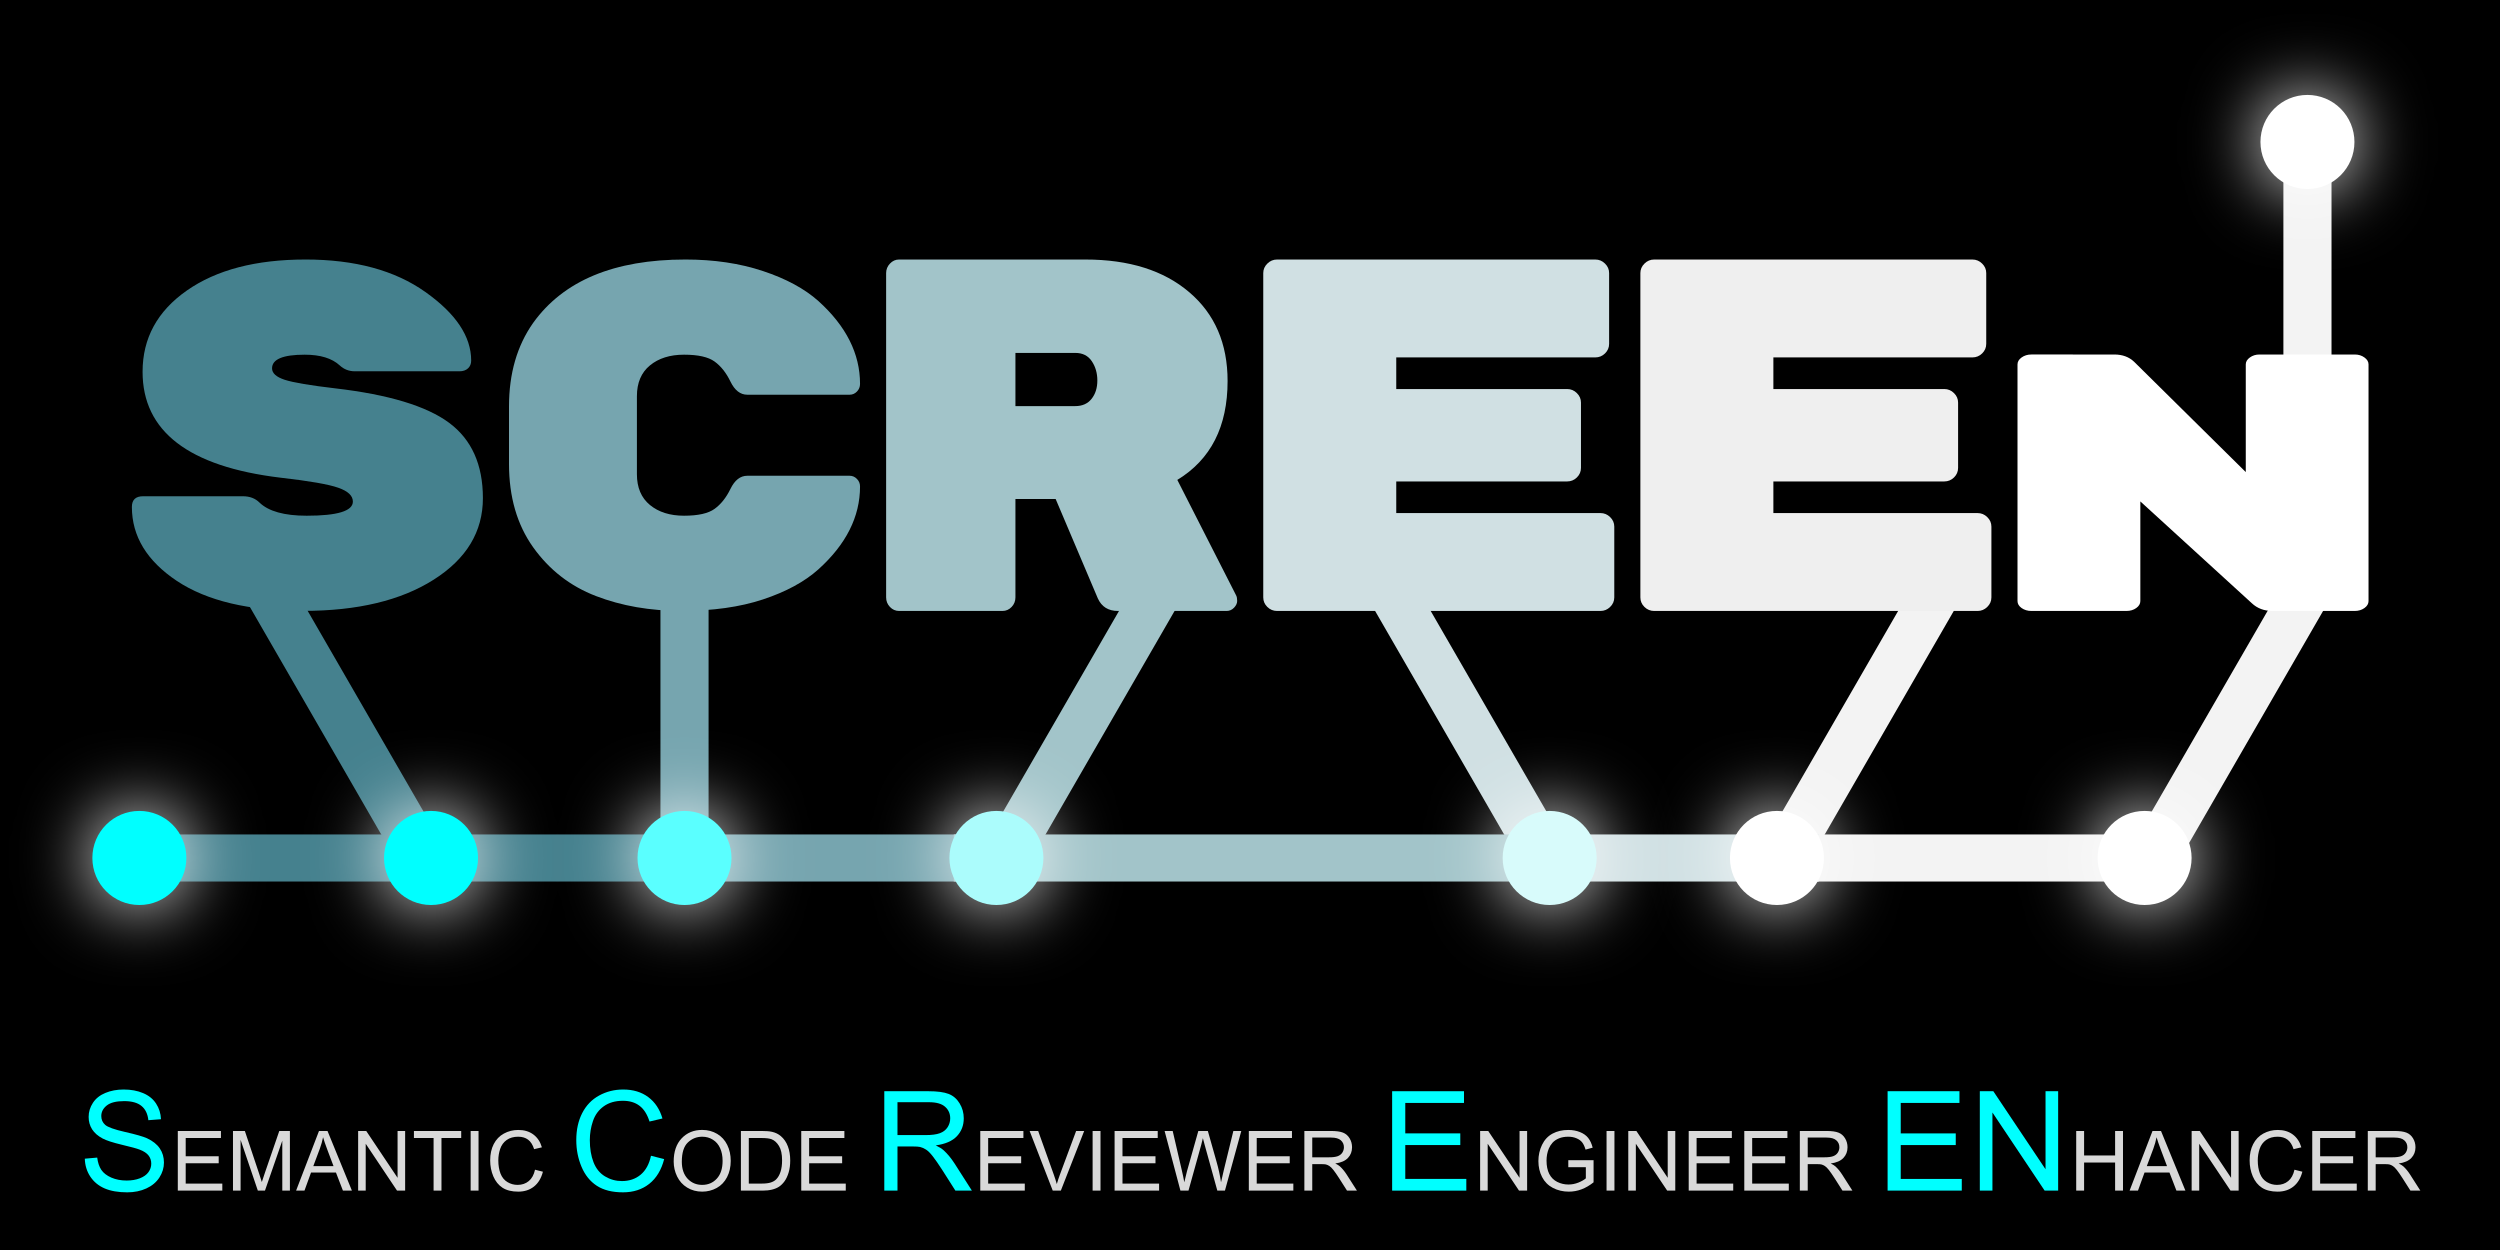
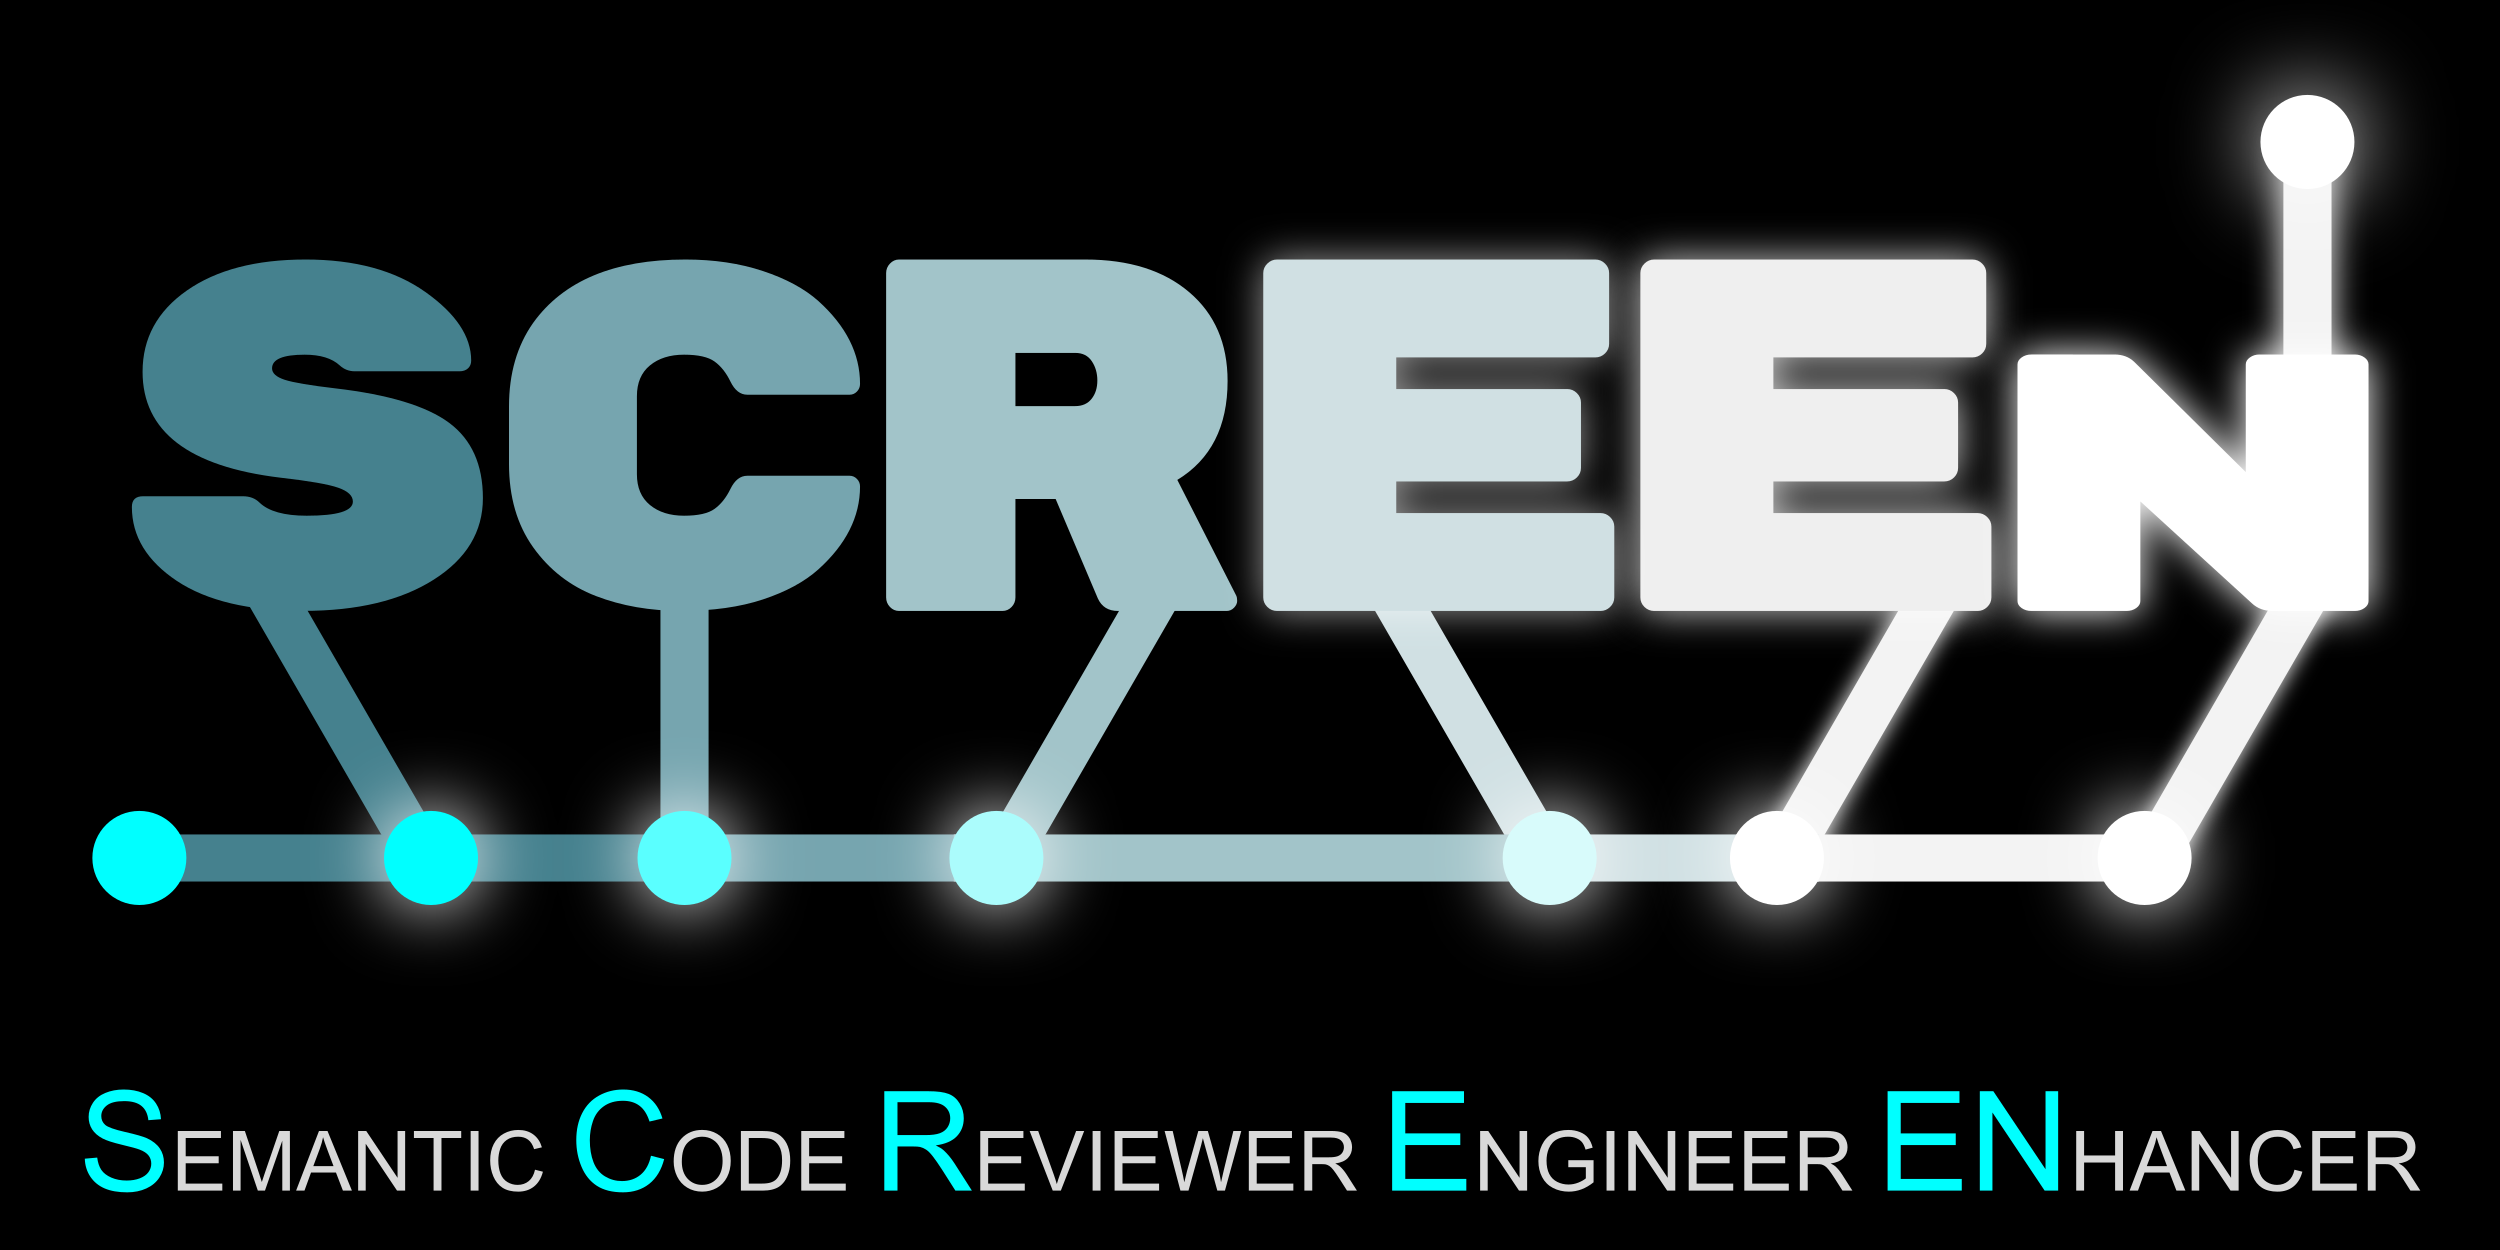
<svg xmlns="http://www.w3.org/2000/svg" xmlns:xlink="http://www.w3.org/1999/xlink" version="1.1" viewBox="0.0 0.0 960.0 480.0" fill="none" stroke="none" stroke-linecap="square" stroke-miterlimit="10">
  <clipPath id="p.0">
    <path d="m0 0l960.0 0l0 480.0l-960.0 0l0 -480.0z" clip-rule="nonzero" />
  </clipPath>
  <g clip-path="url(#p.0)">
    <path fill="#000000" fill-opacity="0.0" d="m0 0l960.0 0l0 480.0l-960.0 0z" fill-rule="evenodd" />
    <path fill="#000000" d="m0 0l960.0 0l0 480.0l-960.0 0z" fill-rule="evenodd" />
    <path fill="#00ffff" d="m32.566 444.934l4.766 -0.422q0.344 2.875 1.578 4.719q1.234 1.828 3.844 2.969q2.609 1.125 5.859 1.125q2.891 0 5.094 -0.859q2.219 -0.859 3.297 -2.359q1.078 -1.5 1.078 -3.266q0 -1.797 -1.047 -3.141q-1.031 -1.344 -3.422 -2.25q-1.531 -0.609 -6.797 -1.859q-5.266 -1.266 -7.375 -2.391q-2.734 -1.438 -4.078 -3.547q-1.328 -2.125 -1.328 -4.75q0 -2.891 1.641 -5.406q1.641 -2.516 4.781 -3.812q3.156 -1.312 7.016 -1.312q4.234 0 7.469 1.375q3.25 1.359 4.984 4.016q1.75 2.656 1.891 6.016l-4.844 0.375q-0.391 -3.625 -2.641 -5.469q-2.25 -1.859 -6.656 -1.859q-4.578 0 -6.688 1.688q-2.094 1.672 -2.094 4.047q0 2.047 1.484 3.375q1.469 1.328 7.625 2.734q6.156 1.391 8.453 2.422q3.328 1.547 4.906 3.906q1.594 2.344 1.594 5.422q0 3.047 -1.75 5.75q-1.734 2.688 -5.0 4.188q-3.266 1.5 -7.359 1.5q-5.188 0 -8.688 -1.516q-3.5 -1.516 -5.5 -4.547q-1.984 -3.031 -2.094 -6.859z" fill-rule="nonzero" />
    <path fill="#d9d9d9" d="m68.276 457.2l0 -22.906l16.562 0l0 2.703l-13.531 0l0 7.016l12.672 0l0 2.688l-12.672 0l0 7.797l14.062 0l0 2.703l-17.094 0zm21.188 0l0 -22.906l4.562 0l5.422 16.219q0.75 2.266 1.094 3.391q0.391 -1.25 1.219 -3.672l5.484 -15.938l4.078 0l0 22.906l-2.922 0l0 -19.172l-6.656 19.172l-2.734 0l-6.625 -19.5l0 19.5l-2.922 0zm24.234 0l8.797 -22.906l3.266 0l9.375 22.906l-3.453 0l-2.672 -6.938l-9.578 0l-2.516 6.938l-3.219 0zm6.609 -9.406l7.766 0l-2.391 -6.344q-1.094 -2.891 -1.625 -4.75q-0.438 2.203 -1.234 4.375l-2.516 6.719zm17.219 9.406l0 -22.906l3.109 0l12.031 17.984l0 -17.984l2.906 0l0 22.906l-3.109 0l-12.031 -18.0l0 18.0l-2.906 0zm28.969 0l0 -20.203l-7.547 0l0 -2.703l18.156 0l0 2.703l-7.578 0l0 20.203l-3.031 0zm14.234 0l0 -22.906l3.031 0l0 22.906l-3.031 0zm24.719 -8.031l3.031 0.766q-0.953 3.734 -3.438 5.703q-2.469 1.953 -6.047 1.953q-3.703 0 -6.031 -1.5q-2.312 -1.516 -3.531 -4.375q-1.203 -2.859 -1.203 -6.141q0 -3.578 1.359 -6.234q1.375 -2.672 3.891 -4.047q2.531 -1.391 5.562 -1.391q3.438 0 5.781 1.75q2.344 1.75 3.266 4.922l-2.984 0.703q-0.797 -2.5 -2.312 -3.641q-1.516 -1.141 -3.812 -1.141q-2.641 0 -4.422 1.266q-1.766 1.266 -2.484 3.406q-0.719 2.125 -0.719 4.391q0 2.922 0.844 5.109q0.859 2.172 2.656 3.25q1.797 1.078 3.891 1.078q2.547 0 4.312 -1.469q1.766 -1.469 2.391 -4.359z" fill-rule="nonzero" />
    <path fill="#00ffff" d="m249.979 443.809l5.062 1.281q-1.594 6.219 -5.719 9.5q-4.125 3.266 -10.094 3.266q-6.172 0 -10.047 -2.516q-3.859 -2.516 -5.875 -7.281q-2.016 -4.766 -2.016 -10.234q0 -5.969 2.281 -10.406q2.281 -4.438 6.484 -6.734q4.203 -2.312 9.25 -2.312q5.734 0 9.641 2.922q3.906 2.922 5.438 8.203l-4.969 1.172q-1.328 -4.172 -3.859 -6.062q-2.516 -1.906 -6.344 -1.906q-4.406 0 -7.359 2.109q-2.953 2.109 -4.156 5.672q-1.203 3.547 -1.203 7.312q0 4.875 1.422 8.516q1.422 3.625 4.406 5.422q3.0 1.797 6.5 1.797q4.234 0 7.172 -2.438q2.953 -2.453 3.984 -7.281z" fill-rule="nonzero" />
    <path fill="#d9d9d9" d="m258.694 446.044q0 -5.703 3.062 -8.922q3.062 -3.234 7.906 -3.234q3.172 0 5.719 1.516q2.547 1.516 3.875 4.234q1.344 2.703 1.344 6.141q0 3.484 -1.406 6.234q-1.406 2.75 -3.984 4.172q-2.578 1.406 -5.562 1.406q-3.234 0 -5.781 -1.562q-2.547 -1.562 -3.859 -4.266q-1.312 -2.703 -1.312 -5.719zm3.125 0.047q0 4.141 2.219 6.531q2.234 2.375 5.594 2.375q3.422 0 5.625 -2.406q2.219 -2.406 2.219 -6.828q0 -2.797 -0.953 -4.875q-0.938 -2.094 -2.766 -3.234q-1.812 -1.156 -4.078 -1.156q-3.219 0 -5.547 2.219q-2.312 2.203 -2.312 7.375zm22.688 11.109l0 -22.906l7.891 0q2.672 0 4.078 0.328q1.969 0.453 3.359 1.641q1.812 1.531 2.703 3.922q0.906 2.375 0.906 5.438q0 2.609 -0.609 4.625q-0.609 2.016 -1.562 3.344q-0.953 1.312 -2.094 2.078q-1.125 0.75 -2.734 1.141q-1.594 0.391 -3.672 0.391l-8.266 0zm3.031 -2.703l4.891 0q2.266 0 3.547 -0.422q1.297 -0.422 2.062 -1.188q1.078 -1.078 1.672 -2.891q0.609 -1.828 0.609 -4.422q0 -3.594 -1.188 -5.516q-1.172 -1.938 -2.859 -2.594q-1.219 -0.469 -3.922 -0.469l-4.812 0l0 17.5zm20.141 2.703l0 -22.906l16.562 0l0 2.703l-13.531 0l0 7.016l12.672 0l0 2.688l-12.672 0l0 7.797l14.062 0l0 2.703l-17.094 0z" fill-rule="nonzero" />
    <path fill="#00ffff" d="m339.569 457.2l0 -38.172l16.938 0q5.094 0 7.75 1.031q2.656 1.031 4.234 3.641q1.594 2.594 1.594 5.75q0 4.047 -2.625 6.844q-2.625 2.781 -8.125 3.531q2.016 0.969 3.047 1.906q2.219 2.031 4.188 5.078l6.641 10.391l-6.344 0l-5.047 -7.938q-2.219 -3.438 -3.656 -5.266q-1.422 -1.828 -2.562 -2.547q-1.125 -0.734 -2.297 -1.016q-0.859 -0.188 -2.812 -0.188l-5.859 0l0 16.953l-5.062 0zm5.062 -21.328l10.859 0q3.453 0 5.406 -0.719q1.953 -0.719 2.969 -2.281q1.016 -1.578 1.016 -3.422q0 -2.719 -1.969 -4.453q-1.953 -1.75 -6.203 -1.75l-12.078 0l0 12.625z" fill-rule="nonzero" />
    <path fill="#d9d9d9" d="m376.424 457.2l0 -22.906l16.562 0l0 2.703l-13.531 0l0 7.016l12.672 0l0 2.688l-12.672 0l0 7.797l14.062 0l0 2.703l-17.094 0zm27.828 0l-8.875 -22.906l3.281 0l5.953 16.641q0.719 2.0 1.203 3.75q0.531 -1.875 1.234 -3.75l6.188 -16.641l3.094 0l-8.969 22.906l-3.109 0zm15.312 0l0 -22.906l3.031 0l0 22.906l-3.031 0zm8.438 0l0 -22.906l16.562 0l0 2.703l-13.531 0l0 7.016l12.672 0l0 2.688l-12.672 0l0 7.797l14.062 0l0 2.703l-17.094 0zm25.281 0l-6.078 -22.906l3.109 0l3.484 15.016q0.562 2.359 0.969 4.688q0.875 -3.672 1.031 -4.234l4.359 -15.469l3.656 0l3.281 11.594q1.234 4.312 1.781 8.109q0.438 -2.172 1.141 -4.984l3.594 -14.719l3.047 0l-6.281 22.906l-2.922 0l-4.828 -17.453q-0.609 -2.188 -0.719 -2.688q-0.359 1.578 -0.672 2.688l-4.859 17.453l-3.094 0zm26.266 0l0 -22.906l16.562 0l0 2.703l-13.531 0l0 7.016l12.672 0l0 2.688l-12.672 0l0 7.797l14.062 0l0 2.703l-17.094 0zm21.328 0l0 -22.906l10.156 0q3.062 0 4.656 0.625q1.594 0.609 2.547 2.172q0.953 1.562 0.953 3.453q0 2.438 -1.578 4.109q-1.578 1.672 -4.875 2.125q1.203 0.578 1.828 1.141q1.328 1.219 2.516 3.047l3.984 6.234l-3.812 0l-3.031 -4.766q-1.328 -2.062 -2.188 -3.156q-0.859 -1.094 -1.547 -1.531q-0.672 -0.438 -1.375 -0.609q-0.516 -0.109 -1.688 -0.109l-3.516 0l0 10.172l-3.031 0zm3.031 -12.797l6.516 0q2.078 0 3.25 -0.422q1.172 -0.438 1.781 -1.375q0.609 -0.953 0.609 -2.062q0 -1.625 -1.188 -2.672q-1.172 -1.047 -3.719 -1.047l-7.25 0l0 7.578z" fill-rule="nonzero" />
    <path fill="#00ffff" d="m534.581 457.2l0 -38.172l27.594 0l0 4.5l-22.547 0l0 11.688l21.125 0l0 4.484l-21.125 0l0 13.0l23.438 0l0 4.5l-28.484 0z" fill-rule="nonzero" />
    <path fill="#d9d9d9" d="m568.369 457.2l0 -22.906l3.109 0l12.031 17.984l0 -17.984l2.906 0l0 22.906l-3.109 0l-12.031 -18.0l0 18.0l-2.906 0zm33.859 -8.984l0 -2.688l9.703 -0.016l0 8.5q-2.234 1.781 -4.609 2.688q-2.375 0.891 -4.875 0.891q-3.375 0 -6.141 -1.438q-2.75 -1.453 -4.156 -4.188q-1.406 -2.734 -1.406 -6.109q0 -3.344 1.391 -6.234q1.406 -2.906 4.031 -4.312q2.625 -1.406 6.047 -1.406q2.484 0 4.484 0.812q2.016 0.797 3.156 2.234q1.141 1.438 1.734 3.75l-2.734 0.75q-0.516 -1.75 -1.281 -2.75q-0.766 -1.0 -2.188 -1.594q-1.422 -0.609 -3.156 -0.609q-2.078 0 -3.594 0.641q-1.516 0.625 -2.453 1.656q-0.922 1.031 -1.438 2.266q-0.875 2.125 -0.875 4.609q0 3.062 1.047 5.125q1.062 2.062 3.078 3.062q2.016 1.0 4.281 1.0q1.969 0 3.844 -0.75q1.875 -0.766 2.844 -1.625l0 -4.266l-6.734 0zm14.688 8.984l0 -22.906l3.031 0l0 22.906l-3.031 0zm8.344 0l0 -22.906l3.109 0l12.031 17.984l0 -17.984l2.906 0l0 22.906l-3.109 0l-12.031 -18.0l0 18.0l-2.906 0zm23.203 0l0 -22.906l16.562 0l0 2.703l-13.531 0l0 7.016l12.672 0l0 2.688l-12.672 0l0 7.797l14.062 0l0 2.703l-17.094 0zm21.344 0l0 -22.906l16.562 0l0 2.703l-13.531 0l0 7.016l12.672 0l0 2.688l-12.672 0l0 7.797l14.062 0l0 2.703l-17.094 0zm21.328 0l0 -22.906l10.156 0q3.062 0 4.656 0.625q1.594 0.609 2.547 2.172q0.953 1.562 0.953 3.453q0 2.438 -1.578 4.109q-1.578 1.672 -4.875 2.125q1.203 0.578 1.828 1.141q1.328 1.219 2.516 3.047l3.984 6.234l-3.812 0l-3.031 -4.766q-1.328 -2.062 -2.188 -3.156q-0.859 -1.094 -1.547 -1.531q-0.672 -0.438 -1.375 -0.609q-0.516 -0.109 -1.688 -0.109l-3.516 0l0 10.172l-3.031 0zm3.031 -12.797l6.516 0q2.078 0 3.25 -0.422q1.172 -0.438 1.781 -1.375q0.609 -0.953 0.609 -2.062q0 -1.625 -1.188 -2.672q-1.172 -1.047 -3.719 -1.047l-7.25 0l0 7.578z" fill-rule="nonzero" />
    <path fill="#00ffff" d="m724.837 457.2l0 -38.172l27.594 0l0 4.5l-22.547 0l0 11.688l21.125 0l0 4.484l-21.125 0l0 13.0l23.438 0l0 4.5l-28.484 0zm35.413 0l0 -38.172l5.188 0l20.047 29.969l0 -29.969l4.844 0l0 38.172l-5.188 0l-20.047 -30.0l0 30.0l-4.844 0z" fill-rule="nonzero" />
    <path fill="#d9d9d9" d="m797.263 457.2l0 -22.906l3.031 0l0 9.406l11.906 0l0 -9.406l3.031 0l0 22.906l-3.031 0l0 -10.797l-11.906 0l0 10.797l-3.031 0zm20.5 0l8.797 -22.906l3.266 0l9.375 22.906l-3.453 0l-2.672 -6.938l-9.578 0l-2.516 6.938l-3.219 0zm6.609 -9.406l7.766 0l-2.391 -6.344q-1.094 -2.891 -1.625 -4.75q-0.438 2.203 -1.234 4.375l-2.516 6.719zm17.219 9.406l0 -22.906l3.109 0l12.031 17.984l0 -17.984l2.906 0l0 22.906l-3.109 0l-12.031 -18.0l0 18.0l-2.906 0zm39.484 -8.031l3.031 0.766q-0.953 3.734 -3.438 5.703q-2.469 1.953 -6.047 1.953q-3.703 0 -6.031 -1.5q-2.312 -1.516 -3.531 -4.375q-1.203 -2.859 -1.203 -6.141q0 -3.578 1.359 -6.234q1.375 -2.672 3.891 -4.047q2.531 -1.391 5.562 -1.391q3.438 0 5.781 1.75q2.344 1.75 3.266 4.922l-2.984 0.703q-0.797 -2.5 -2.312 -3.641q-1.516 -1.141 -3.812 -1.141q-2.641 0 -4.422 1.266q-1.766 1.266 -2.484 3.406q-0.719 2.125 -0.719 4.391q0 2.922 0.844 5.109q0.859 2.172 2.656 3.25q1.797 1.078 3.891 1.078q2.547 0 4.312 -1.469q1.766 -1.469 2.391 -4.359zm6.828 8.031l0 -22.906l16.562 0l0 2.703l-13.531 0l0 7.016l12.672 0l0 2.688l-12.672 0l0 7.797l14.062 0l0 2.703l-17.094 0zm21.328 0l0 -22.906l10.156 0q3.062 0 4.656 0.625q1.594 0.609 2.547 2.172q0.953 1.562 0.953 3.453q0 2.438 -1.578 4.109q-1.578 1.672 -4.875 2.125q1.203 0.578 1.828 1.141q1.328 1.219 2.516 3.047l3.984 6.234l-3.812 0l-3.031 -4.766q-1.328 -2.062 -2.188 -3.156q-0.859 -1.094 -1.547 -1.531q-0.672 -0.438 -1.375 -0.609q-0.516 -0.109 -1.688 -0.109l-3.516 0l0 10.172l-3.031 0zm3.031 -12.797l6.516 0q2.078 0 3.25 -0.422q1.172 -0.438 1.781 -1.375q0.609 -0.953 0.609 -2.062q0 -1.625 -1.188 -2.672q-1.172 -1.047 -3.719 -1.047l-7.25 0l0 7.578z" fill-rule="nonzero" />
    <path fill="#45818e" d="m50.643 320.428l211.622 0l0 18.079l-211.622 0z" fill-rule="evenodd" />
    <path fill="#45818e" d="m83.551 211.591l16.0 -9.228l73.354 127.055l-16.0 9.228z" fill-rule="evenodd" />
    <path fill="#76a5af" d="m253.614 206.666l18.478 0l0 123.968l-18.478 0z" fill-rule="evenodd" />
    <path fill="#a2c4c9" d="m442.635 212.188l16.0 9.26l-61.984 107.37l-16.0 -9.26z" fill-rule="evenodd" />
    <path fill="#d0e0e3" d="m521.492 223.264l16.0 -9.26l61.984 107.37l-16.0 9.26z" fill-rule="evenodd" />
-     <path fill="#f3f3f3" d="m738.943 217.183l16.0 9.291l-61.984 107.37l-16.0 -9.291z" fill-rule="evenodd" />
-     <path fill="#f3f3f3" d="m880.774 217.232l16.0 9.228l-61.984 107.339l-16.0 -9.228z" fill-rule="evenodd" />
-     <path fill="#f3f3f3" d="m876.823 51.735l18.478 0l0 170.338l-18.478 0z" fill-rule="evenodd" />
    <g filter="url(#shadowFilter-p.1)">
      <use xlink:href="#p.1" transform="" />
    </g>
    <defs>
      <filter id="shadowFilter-p.1" filterUnits="userSpaceOnUse">
-         <feGaussianBlur in="SourceAlpha" stdDeviation="13.889" result="blur" />
+         <feGaussianBlur in="SourceAlpha" stdDeviation="4.0" result="blur" />
        <feComponentTransfer in="blur" color-interpolation-filters="sRGB">
          <feFuncR type="linear" slope="0" intercept="1.0" />
          <feFuncG type="linear" slope="0" intercept="1.0" />
          <feFuncB type="linear" slope="0" intercept="1.0" />
          <feFuncA type="linear" slope="1.0" intercept="0" />
        </feComponentTransfer>
      </filter>
    </defs>
    <g id="p.1">
+       <path fill="#f3f3f3" d="m738.943 217.183l16.0 9.291l-61.984 107.37l-16.0 -9.291z" fill-rule="evenodd" />
+     </g>
+     <g filter="url(#shadowFilter-p.2)">
+       <use xlink:href="#p.2" transform="" />
+     </g>
+     <defs>
+       <filter id="shadowFilter-p.2" filterUnits="userSpaceOnUse">
+         <feGaussianBlur in="SourceAlpha" stdDeviation="4.0" result="blur" />
+         <feComponentTransfer in="blur" color-interpolation-filters="sRGB">
+           <feFuncR type="linear" slope="0" intercept="1.0" />
+           <feFuncG type="linear" slope="0" intercept="1.0" />
+           <feFuncB type="linear" slope="0" intercept="1.0" />
+           <feFuncA type="linear" slope="1.0" intercept="0" />
+         </feComponentTransfer>
+       </filter>
+     </defs>
+     <g id="p.2">
+       <path fill="#f3f3f3" d="m880.774 217.232l16.0 9.228l-61.984 107.339l-16.0 -9.228z" fill-rule="evenodd" />
+     </g>
+     <g filter="url(#shadowFilter-p.3)">
+       <use xlink:href="#p.3" transform="" />
+     </g>
+     <defs>
+       <filter id="shadowFilter-p.3" filterUnits="userSpaceOnUse">
+         <feGaussianBlur in="SourceAlpha" stdDeviation="6.5" result="blur" />
+         <feComponentTransfer in="blur" color-interpolation-filters="sRGB">
+           <feFuncR type="linear" slope="0" intercept="1.0" />
+           <feFuncG type="linear" slope="0" intercept="1.0" />
+           <feFuncB type="linear" slope="0" intercept="1.0" />
+           <feFuncA type="linear" slope="1.0" intercept="0" />
+         </feComponentTransfer>
+       </filter>
+     </defs>
+     <g id="p.3">
+       <path fill="#f3f3f3" d="m876.823 51.735l18.478 0l0 170.338l-18.478 0z" fill-rule="evenodd" />
+     </g>
+     <g filter="url(#shadowFilter-p.4)">
+       <use xlink:href="#p.4" transform="" />
+     </g>
+     <defs>
+       <filter id="shadowFilter-p.4" filterUnits="userSpaceOnUse">
+         <feGaussianBlur in="SourceAlpha" stdDeviation="17.5" result="blur" />
+         <feComponentTransfer in="blur" color-interpolation-filters="sRGB">
+           <feFuncR type="linear" slope="0" intercept="1.0" />
+           <feFuncG type="linear" slope="0" intercept="1.0" />
+           <feFuncB type="linear" slope="0" intercept="1.0" />
+           <feFuncA type="linear" slope="1.0" intercept="0" />
+         </feComponentTransfer>
+       </filter>
+     </defs>
+     <g id="p.4">
      <path fill="#ffffff" d="m868.016 54.519c0 -9.977 8.079 -18.066 18.044 -18.066c4.786 0 9.375 1.903 12.759 5.291c3.384 3.388 5.285 7.983 5.285 12.774c0 9.977 -8.079 18.066 -18.044 18.066c-9.965 0 -18.044 -8.088 -18.044 -18.066z" fill-rule="evenodd" />
    </g>
    <path fill="#45818e" d="m117.278 99.656c-19.007 0 -34.18 3.966 -45.519 11.897c-11.339 7.931 -17.009 18.334 -17.009 31.207c0 22.859 17.638 36.413 52.913 40.664c11.096 1.261 18.51 2.552 22.242 3.874c3.732 1.302 5.599 3.071 5.599 5.308c0 3.62 -5.913 5.43 -17.739 5.43c-8.601 0 -14.646 -1.688 -18.135 -5.064c-1.623 -1.607 -3.743 -2.41 -6.359 -2.41l-38.338 0c-2.86 0 -4.29 1.373 -4.29 4.118c0 11.246 5.761 20.713 17.283 28.401c11.542 7.667 27.719 11.501 48.531 11.501c20.812 0 37.507 -3.996 50.083 -11.989c12.597 -7.992 18.895 -18.425 18.895 -31.299c0 -12.873 -4.331 -22.523 -12.992 -28.95c-8.662 -6.426 -23.216 -10.829 -43.663 -13.209c-9.716 -1.139 -16.197 -2.237 -19.443 -3.295c-3.246 -1.058 -4.868 -2.522 -4.868 -4.393c0 -3.498 4.179 -5.247 12.536 -5.247c5.984 0 10.467 1.373 13.449 4.118c1.623 1.505 3.56 2.257 5.812 2.257l40.194 0c1.359 0 2.444 -0.376 3.256 -1.129c0.811 -0.752 1.217 -1.749 1.217 -2.99c0 -9.253 -5.862 -18.029 -17.587 -26.326c-11.704 -8.318 -27.06 -12.477 -46.067 -12.477z" fill-rule="evenodd" />
    <path fill="#76a5af" d="m263.137 99.655c-27.297 0 -46.768 8.114 -58.413 24.343c-6.178 8.765 -9.267 19.452 -9.267 32.061l0 22.116c0 12.629 3.089 23.286 9.267 31.97c6.198 8.684 14.231 14.927 24.099 18.73c9.888 3.803 20.833 5.705 32.833 5.705c12.02 0 22.451 -1.464 31.294 -4.393c8.862 -2.929 15.958 -6.772 21.287 -11.531c10.678 -9.619 16.017 -20.235 16.017 -31.848c0 -1.139 -0.395 -2.105 -1.184 -2.898c-0.789 -0.813 -1.727 -1.22 -2.813 -1.22l-39.287 0c-2.684 0 -4.846 1.688 -6.484 5.064c-1.638 3.356 -3.671 5.908 -6.099 7.657c-2.408 1.749 -6.316 2.623 -11.724 2.623c-5.388 0 -9.75 -1.373 -13.086 -4.118c-3.336 -2.745 -5.003 -6.681 -5.003 -11.806l0 -29.987c0 -5.125 1.668 -9.06 5.003 -11.806c3.336 -2.745 7.698 -4.118 13.086 -4.118c5.408 0 9.316 0.874 11.724 2.623c2.428 1.749 4.461 4.311 6.099 7.687c1.638 3.376 3.799 5.064 6.484 5.064l39.287 0c1.086 0 2.023 -0.407 2.813 -1.22c0.789 -0.813 1.184 -1.79 1.184 -2.929c0 -11.612 -5.339 -22.228 -16.017 -31.848c-5.329 -4.739 -12.425 -8.572 -21.287 -11.501c-8.842 -2.949 -18.78 -4.423 -29.813 -4.423z" fill-rule="evenodd" />
    <path fill="#a2c4c9" d="m412.912 135.519c2.813 0 4.928 1.067 6.345 3.2c1.417 2.113 2.125 4.581 2.125 7.405c0 2.824 -0.738 5.167 -2.215 7.028c-1.477 1.862 -3.562 2.793 -6.255 2.793l-22.986 0l0 -20.426zm-67.67 -35.864c-1.357 0 -2.524 0.523 -3.502 1.569c-0.978 1.025 -1.467 2.238 -1.467 3.64l0 124.536c0 1.422 0.489 2.646 1.467 3.671c0.978 1.025 2.145 1.537 3.502 1.537l39.716 0c1.357 0 2.524 -0.512 3.502 -1.537c0.978 -1.025 1.467 -2.249 1.467 -3.671l0 -37.778l15.443 0l16.192 38.155c1.457 3.221 4.03 4.832 7.722 4.832l41.721 0c1.117 0 2.075 -0.418 2.873 -1.255c0.798 -0.837 1.197 -1.705 1.197 -2.604c0 -0.899 -0.13 -1.6 -0.389 -2.102l-22.596 -44.367c12.869 -7.823 19.304 -20.479 19.304 -37.966c0 -14.392 -4.908 -25.761 -14.725 -34.107c-9.797 -8.367 -23.095 -12.551 -39.895 -12.551z" fill-rule="evenodd" />
-     <path fill="#efefef" d="m635.213 99.656c-1.45 0 -2.697 0.523 -3.742 1.569c-1.045 1.025 -1.567 2.238 -1.567 3.64l0 124.536c0 1.422 0.522 2.646 1.567 3.671c1.045 1.025 2.292 1.537 3.742 1.537l124.177 0c1.428 0 2.665 -0.512 3.71 -1.537c1.066 -1.025 1.599 -2.249 1.599 -3.671l0 -27.173c0 -1.422 -0.533 -2.646 -1.599 -3.671c-1.045 -1.025 -2.281 -1.537 -3.71 -1.537l-78.414 0l0 -12.143l65.622 0c1.45 0 2.697 -0.512 3.742 -1.537c1.045 -1.025 1.567 -2.249 1.567 -3.671l0 -25.07c0 -1.402 -0.522 -2.615 -1.567 -3.64c-1.045 -1.046 -2.292 -1.569 -3.742 -1.569l-65.622 0l0 -12.143l76.431 0c1.45 0 2.697 -0.512 3.742 -1.537c1.045 -1.025 1.567 -2.249 1.567 -3.671l0 -27.173c0 -1.402 -0.522 -2.615 -1.567 -3.64c-1.045 -1.046 -2.292 -1.569 -3.742 -1.569z" fill-rule="evenodd" />
-     <path fill="#d0e0e3" d="m490.398 99.656c-1.45 0 -2.697 0.523 -3.742 1.569c-1.045 1.025 -1.567 2.238 -1.567 3.64l0 124.536c0 1.422 0.522 2.646 1.567 3.671c1.045 1.025 2.292 1.537 3.742 1.537l124.177 0c1.428 0 2.665 -0.512 3.71 -1.537c1.066 -1.025 1.599 -2.249 1.599 -3.671l0 -27.173c0 -1.422 -0.533 -2.646 -1.599 -3.671c-1.045 -1.025 -2.281 -1.537 -3.71 -1.537l-78.414 0l0 -12.143l65.622 0c1.45 0 2.697 -0.512 3.742 -1.537c1.045 -1.025 1.567 -2.249 1.567 -3.671l0 -25.07c0 -1.402 -0.522 -2.615 -1.567 -3.64c-1.045 -1.046 -2.292 -1.569 -3.742 -1.569l-65.622 0l0 -12.143l76.431 0c1.45 0 2.697 -0.512 3.742 -1.537c1.045 -1.025 1.567 -2.249 1.567 -3.671l0 -27.173c0 -1.402 -0.522 -2.615 -1.567 -3.64c-1.045 -1.046 -2.292 -1.569 -3.742 -1.569z" fill-rule="evenodd" />
-     <path fill="#ffffff" d="m780.03 136.127c-1.428 0 -2.676 0.382 -3.742 1.145c-1.045 0.748 -1.567 1.633 -1.567 2.656l0 90.877c0 1.038 0.522 1.931 1.567 2.679c1.066 0.748 2.313 1.122 3.742 1.122l36.552 0c1.45 0 2.697 -0.374 3.742 -1.122c1.045 -0.748 1.567 -1.641 1.567 -2.679l0 -38.26l42.821 39.108c2.111 1.969 4.733 2.954 7.867 2.954l31.628 0c1.45 0 2.697 -0.374 3.742 -1.122c1.045 -0.748 1.567 -1.641 1.567 -2.679l0 -90.877c0 -1.023 -0.522 -1.908 -1.567 -2.656c-1.045 -0.763 -2.292 -1.145 -3.742 -1.145l-36.553 0c-1.428 0 -2.665 0.382 -3.71 1.145c-1.045 0.748 -1.567 1.633 -1.567 2.656l0 41.352l-42.852 -42.336c-1.961 -1.878 -4.509 -2.816 -7.643 -2.816z" fill-rule="evenodd" />
+     <g filter="url(#shadowFilter-p.5)">
+       <use xlink:href="#p.5" transform="" />
+     </g>
+     <defs>
+       <filter id="shadowFilter-p.5" filterUnits="userSpaceOnUse">
+         <feGaussianBlur in="SourceAlpha" stdDeviation="7.5" result="blur" />
+         <feComponentTransfer in="blur" color-interpolation-filters="sRGB">
+           <feFuncR type="linear" slope="0" intercept="1.0" />
+           <feFuncG type="linear" slope="0" intercept="1.0" />
+           <feFuncB type="linear" slope="0" intercept="1.0" />
+           <feFuncA type="linear" slope="0.8" intercept="0" />
+         </feComponentTransfer>
+       </filter>
+     </defs>
+     <g id="p.5">
+       <path fill="#efefef" d="m635.213 99.656c-1.45 0 -2.697 0.523 -3.742 1.569c-1.045 1.025 -1.567 2.238 -1.567 3.64l0 124.536c0 1.422 0.522 2.646 1.567 3.671c1.045 1.025 2.292 1.537 3.742 1.537l124.177 0c1.428 0 2.665 -0.512 3.71 -1.537c1.066 -1.025 1.599 -2.249 1.599 -3.671l0 -27.173c0 -1.422 -0.533 -2.646 -1.599 -3.671c-1.045 -1.025 -2.281 -1.537 -3.71 -1.537l-78.414 0l0 -12.143l65.622 0c1.45 0 2.697 -0.512 3.742 -1.537c1.045 -1.025 1.567 -2.249 1.567 -3.671l0 -25.07c0 -1.402 -0.522 -2.615 -1.567 -3.64c-1.045 -1.046 -2.292 -1.569 -3.742 -1.569l-65.622 0l0 -12.143l76.431 0c1.45 0 2.697 -0.512 3.742 -1.537c1.045 -1.025 1.567 -2.249 1.567 -3.671l0 -27.173c0 -1.402 -0.522 -2.615 -1.567 -3.64c-1.045 -1.046 -2.292 -1.569 -3.742 -1.569z" fill-rule="evenodd" />
+     </g>
+     <g filter="url(#shadowFilter-p.6)">
+       <use xlink:href="#p.6" transform="" />
+     </g>
+     <defs>
+       <filter id="shadowFilter-p.6" filterUnits="userSpaceOnUse">
+         <feGaussianBlur in="SourceAlpha" stdDeviation="7.5" result="blur" />
+         <feComponentTransfer in="blur" color-interpolation-filters="sRGB">
+           <feFuncR type="linear" slope="0" intercept="1.0" />
+           <feFuncG type="linear" slope="0" intercept="1.0" />
+           <feFuncB type="linear" slope="0" intercept="1.0" />
+           <feFuncA type="linear" slope="0.6" intercept="0" />
+         </feComponentTransfer>
+       </filter>
+     </defs>
+     <g id="p.6">
+       <path fill="#d0e0e3" d="m490.398 99.656c-1.45 0 -2.697 0.523 -3.742 1.569c-1.045 1.025 -1.567 2.238 -1.567 3.64l0 124.536c0 1.422 0.522 2.646 1.567 3.671c1.045 1.025 2.292 1.537 3.742 1.537l124.177 0c1.428 0 2.665 -0.512 3.71 -1.537c1.066 -1.025 1.599 -2.249 1.599 -3.671l0 -27.173c0 -1.422 -0.533 -2.646 -1.599 -3.671c-1.045 -1.025 -2.281 -1.537 -3.71 -1.537l-78.414 0l0 -12.143l65.622 0c1.45 0 2.697 -0.512 3.742 -1.537c1.045 -1.025 1.567 -2.249 1.567 -3.671l0 -25.07c0 -1.402 -0.522 -2.615 -1.567 -3.64c-1.045 -1.046 -2.292 -1.569 -3.742 -1.569l-65.622 0l0 -12.143l76.431 0c1.45 0 2.697 -0.512 3.742 -1.537c1.045 -1.025 1.567 -2.249 1.567 -3.671l0 -27.173c0 -1.402 -0.522 -2.615 -1.567 -3.64c-1.045 -1.046 -2.292 -1.569 -3.742 -1.569z" fill-rule="evenodd" />
+     </g>
+     <g filter="url(#shadowFilter-p.7)">
+       <use xlink:href="#p.7" transform="" />
+     </g>
+     <defs>
+       <filter id="shadowFilter-p.7" filterUnits="userSpaceOnUse">
+         <feGaussianBlur in="SourceAlpha" stdDeviation="7.5" result="blur" />
+         <feComponentTransfer in="blur" color-interpolation-filters="sRGB">
+           <feFuncR type="linear" slope="0" intercept="1.0" />
+           <feFuncG type="linear" slope="0" intercept="1.0" />
+           <feFuncB type="linear" slope="0" intercept="1.0" />
+           <feFuncA type="linear" slope="1.0" intercept="0" />
+         </feComponentTransfer>
+       </filter>
+     </defs>
+     <g id="p.7">
+       <path fill="#ffffff" d="m780.03 136.127c-1.428 0 -2.676 0.382 -3.742 1.145c-1.045 0.748 -1.567 1.633 -1.567 2.656l0 90.877c0 1.038 0.522 1.931 1.567 2.679c1.066 0.748 2.313 1.122 3.742 1.122l36.552 0c1.45 0 2.697 -0.374 3.742 -1.122c1.045 -0.748 1.567 -1.641 1.567 -2.679l0 -38.26l42.821 39.108c2.111 1.969 4.733 2.954 7.867 2.954l31.628 0c1.45 0 2.697 -0.374 3.742 -1.122c1.045 -0.748 1.567 -1.641 1.567 -2.679l0 -90.877c0 -1.023 -0.522 -1.908 -1.567 -2.656c-1.045 -0.763 -2.292 -1.145 -3.742 -1.145l-36.553 0c-1.428 0 -2.665 0.382 -3.71 1.145c-1.045 0.748 -1.567 1.633 -1.567 2.656l0 41.352l-42.852 -42.336c-1.961 -1.878 -4.509 -2.816 -7.643 -2.816z" fill-rule="evenodd" />
+     </g>
    <path fill="#76a5af" d="m262.247 320.428l112.0 0l0 18.079l-112.0 0z" fill-rule="evenodd" />
    <path fill="#a2c4c9" d="m366.247 320.428l230.709 0l0 18.079l-230.709 0z" fill-rule="evenodd" />
    <path fill="#d0e0e3" d="m596.955 320.428l101.575 0l0 18.079l-101.575 0z" fill-rule="evenodd" />
    <path fill="#f3f3f3" d="m682.307 320.428l139.874 0l0 18.079l-139.874 0z" fill-rule="evenodd" />
-     <g filter="url(#shadowFilter-p.2)">
-       <use xlink:href="#p.2" transform="" />
-     </g>
-     <defs>
-       <filter id="shadowFilter-p.2" filterUnits="userSpaceOnUse">
-         <feGaussianBlur in="SourceAlpha" stdDeviation="13.889" result="blur" />
-         <feComponentTransfer in="blur" color-interpolation-filters="sRGB">
-           <feFuncR type="linear" slope="0" intercept="1.0" />
-           <feFuncG type="linear" slope="0" intercept="1.0" />
-           <feFuncB type="linear" slope="0" intercept="1.0" />
-           <feFuncA type="linear" slope="1.0" intercept="0" />
-         </feComponentTransfer>
-       </filter>
-     </defs>
-     <g id="p.2">
-       <path fill="#00ffff" d="m147.471 329.459c0 -9.976 8.08 -18.063 18.047 -18.063c4.786 0 9.377 1.903 12.761 5.291c3.385 3.387 5.286 7.982 5.286 12.772c0 9.976 -8.08 18.063 -18.047 18.063c-9.967 0 -18.047 -8.087 -18.047 -18.063z" fill-rule="evenodd" />
-     </g>
-     <g filter="url(#shadowFilter-p.3)">
-       <use xlink:href="#p.3" transform="" />
-     </g>
-     <defs>
-       <filter id="shadowFilter-p.3" filterUnits="userSpaceOnUse">
-         <feGaussianBlur in="SourceAlpha" stdDeviation="13.889" result="blur" />
-         <feComponentTransfer in="blur" color-interpolation-filters="sRGB">
-           <feFuncR type="linear" slope="0" intercept="1.0" />
-           <feFuncG type="linear" slope="0" intercept="1.0" />
-           <feFuncB type="linear" slope="0" intercept="1.0" />
-           <feFuncA type="linear" slope="1.0" intercept="0" />
-         </feComponentTransfer>
-       </filter>
-     </defs>
-     <g id="p.3">
-       <path fill="#5affff" d="m244.806 329.461c0 -9.977 8.079 -18.066 18.044 -18.066c4.786 0 9.375 1.903 12.759 5.291c3.384 3.388 5.285 7.983 5.285 12.774c0 9.977 -8.079 18.066 -18.044 18.066c-9.965 0 -18.044 -8.088 -18.044 -18.066z" fill-rule="evenodd" />
-     </g>
-     <g filter="url(#shadowFilter-p.4)">
-       <use xlink:href="#p.4" transform="" />
-     </g>
-     <defs>
-       <filter id="shadowFilter-p.4" filterUnits="userSpaceOnUse">
-         <feGaussianBlur in="SourceAlpha" stdDeviation="13.889" result="blur" />
-         <feComponentTransfer in="blur" color-interpolation-filters="sRGB">
-           <feFuncR type="linear" slope="0" intercept="1.0" />
-           <feFuncG type="linear" slope="0" intercept="1.0" />
-           <feFuncB type="linear" slope="0" intercept="1.0" />
-           <feFuncA type="linear" slope="1.0" intercept="0" />
-         </feComponentTransfer>
-       </filter>
-     </defs>
-     <g id="p.4">
-       <path fill="#abfcfc" d="m364.575 329.459c0 -9.976 8.08 -18.063 18.047 -18.063c4.786 0 9.377 1.903 12.761 5.291c3.385 3.387 5.286 7.982 5.286 12.772c0 9.976 -8.08 18.063 -18.047 18.063c-9.967 0 -18.047 -8.087 -18.047 -18.063z" fill-rule="evenodd" />
-     </g>
-     <g filter="url(#shadowFilter-p.5)">
-       <use xlink:href="#p.5" transform="" />
-     </g>
-     <defs>
-       <filter id="shadowFilter-p.5" filterUnits="userSpaceOnUse">
-         <feGaussianBlur in="SourceAlpha" stdDeviation="13.889" result="blur" />
-         <feComponentTransfer in="blur" color-interpolation-filters="sRGB">
-           <feFuncR type="linear" slope="0" intercept="1.0" />
-           <feFuncG type="linear" slope="0" intercept="1.0" />
-           <feFuncB type="linear" slope="0" intercept="1.0" />
-           <feFuncA type="linear" slope="1.0" intercept="0" />
-         </feComponentTransfer>
-       </filter>
-     </defs>
-     <g id="p.5">
-       <path fill="#d8fbfb" d="m577.023 329.461c0 -9.977 8.079 -18.066 18.044 -18.066c4.786 0 9.375 1.903 12.759 5.291c3.384 3.388 5.285 7.983 5.285 12.774c0 9.977 -8.079 18.066 -18.044 18.066c-9.965 0 -18.044 -8.088 -18.044 -18.066z" fill-rule="evenodd" />
-     </g>
-     <g filter="url(#shadowFilter-p.6)">
-       <use xlink:href="#p.6" transform="" />
-     </g>
-     <defs>
-       <filter id="shadowFilter-p.6" filterUnits="userSpaceOnUse">
-         <feGaussianBlur in="SourceAlpha" stdDeviation="13.889" result="blur" />
-         <feComponentTransfer in="blur" color-interpolation-filters="sRGB">
-           <feFuncR type="linear" slope="0" intercept="1.0" />
-           <feFuncG type="linear" slope="0" intercept="1.0" />
-           <feFuncB type="linear" slope="0" intercept="1.0" />
-           <feFuncA type="linear" slope="1.0" intercept="0" />
-         </feComponentTransfer>
-       </filter>
-     </defs>
-     <g id="p.6">
-       <path fill="#ffffff" d="m664.302 329.459c0 -9.976 8.08 -18.063 18.047 -18.063c4.786 0 9.377 1.903 12.761 5.291c3.385 3.387 5.286 7.982 5.286 12.772c0 9.976 -8.08 18.063 -18.047 18.063c-9.967 0 -18.047 -8.087 -18.047 -18.063z" fill-rule="evenodd" />
-     </g>
-     <g filter="url(#shadowFilter-p.7)">
-       <use xlink:href="#p.7" transform="" />
-     </g>
-     <defs>
-       <filter id="shadowFilter-p.7" filterUnits="userSpaceOnUse">
-         <feGaussianBlur in="SourceAlpha" stdDeviation="13.889" result="blur" />
-         <feComponentTransfer in="blur" color-interpolation-filters="sRGB">
-           <feFuncR type="linear" slope="0" intercept="1.0" />
-           <feFuncG type="linear" slope="0" intercept="1.0" />
-           <feFuncB type="linear" slope="0" intercept="1.0" />
-           <feFuncA type="linear" slope="1.0" intercept="0" />
-         </feComponentTransfer>
-       </filter>
-     </defs>
-     <g id="p.7">
-       <path fill="#ffffff" d="m805.478 329.459c0 -9.976 8.08 -18.063 18.047 -18.063c4.786 0 9.377 1.903 12.761 5.291c3.385 3.387 5.286 7.982 5.286 12.772c0 9.976 -8.08 18.063 -18.047 18.063c-9.967 0 -18.047 -8.087 -18.047 -18.063z" fill-rule="evenodd" />
-     </g>
    <g filter="url(#shadowFilter-p.8)">
      <use xlink:href="#p.8" transform="" />
    </g>
    <defs>
      <filter id="shadowFilter-p.8" filterUnits="userSpaceOnUse">
        <feGaussianBlur in="SourceAlpha" stdDeviation="13.889" result="blur" />
        <feComponentTransfer in="blur" color-interpolation-filters="sRGB">
          <feFuncR type="linear" slope="0" intercept="1.0" />
          <feFuncG type="linear" slope="0" intercept="1.0" />
          <feFuncB type="linear" slope="0" intercept="1.0" />
          <feFuncA type="linear" slope="1.0" intercept="0" />
        </feComponentTransfer>
      </filter>
    </defs>
    <g id="p.8">
-       <path fill="#00ffff" d="m35.471 329.459c0 -9.976 8.08 -18.063 18.047 -18.063c4.786 0 9.377 1.903 12.761 5.291c3.385 3.387 5.286 7.982 5.286 12.772c0 9.976 -8.08 18.063 -18.047 18.063c-9.967 0 -18.047 -8.087 -18.047 -18.063z" fill-rule="evenodd" />
-     </g>
+       <path fill="#00ffff" d="m147.471 329.459c0 -9.976 8.08 -18.063 18.047 -18.063c4.786 0 9.377 1.903 12.761 5.291c3.385 3.387 5.286 7.982 5.286 12.772c0 9.976 -8.08 18.063 -18.047 18.063c-9.967 0 -18.047 -8.087 -18.047 -18.063z" fill-rule="evenodd" />
+     </g>
+     <g filter="url(#shadowFilter-p.9)">
+       <use xlink:href="#p.9" transform="" />
+     </g>
+     <defs>
+       <filter id="shadowFilter-p.9" filterUnits="userSpaceOnUse">
+         <feGaussianBlur in="SourceAlpha" stdDeviation="13.889" result="blur" />
+         <feComponentTransfer in="blur" color-interpolation-filters="sRGB">
+           <feFuncR type="linear" slope="0" intercept="1.0" />
+           <feFuncG type="linear" slope="0" intercept="1.0" />
+           <feFuncB type="linear" slope="0" intercept="1.0" />
+           <feFuncA type="linear" slope="1.0" intercept="0" />
+         </feComponentTransfer>
+       </filter>
+     </defs>
+     <g id="p.9">
+       <path fill="#5affff" d="m244.806 329.461c0 -9.977 8.079 -18.066 18.044 -18.066c4.786 0 9.375 1.903 12.759 5.291c3.384 3.388 5.285 7.983 5.285 12.774c0 9.977 -8.079 18.066 -18.044 18.066c-9.965 0 -18.044 -8.088 -18.044 -18.066z" fill-rule="evenodd" />
+     </g>
+     <g filter="url(#shadowFilter-p.10)">
+       <use xlink:href="#p.10" transform="" />
+     </g>
+     <defs>
+       <filter id="shadowFilter-p.10" filterUnits="userSpaceOnUse">
+         <feGaussianBlur in="SourceAlpha" stdDeviation="13.889" result="blur" />
+         <feComponentTransfer in="blur" color-interpolation-filters="sRGB">
+           <feFuncR type="linear" slope="0" intercept="1.0" />
+           <feFuncG type="linear" slope="0" intercept="1.0" />
+           <feFuncB type="linear" slope="0" intercept="1.0" />
+           <feFuncA type="linear" slope="1.0" intercept="0" />
+         </feComponentTransfer>
+       </filter>
+     </defs>
+     <g id="p.10">
+       <path fill="#abfcfc" d="m364.575 329.459c0 -9.976 8.08 -18.063 18.047 -18.063c4.786 0 9.377 1.903 12.761 5.291c3.385 3.387 5.286 7.982 5.286 12.772c0 9.976 -8.08 18.063 -18.047 18.063c-9.967 0 -18.047 -8.087 -18.047 -18.063z" fill-rule="evenodd" />
+     </g>
+     <g filter="url(#shadowFilter-p.11)">
+       <use xlink:href="#p.11" transform="" />
+     </g>
+     <defs>
+       <filter id="shadowFilter-p.11" filterUnits="userSpaceOnUse">
+         <feGaussianBlur in="SourceAlpha" stdDeviation="13.889" result="blur" />
+         <feComponentTransfer in="blur" color-interpolation-filters="sRGB">
+           <feFuncR type="linear" slope="0" intercept="1.0" />
+           <feFuncG type="linear" slope="0" intercept="1.0" />
+           <feFuncB type="linear" slope="0" intercept="1.0" />
+           <feFuncA type="linear" slope="1.0" intercept="0" />
+         </feComponentTransfer>
+       </filter>
+     </defs>
+     <g id="p.11">
+       <path fill="#d8fbfb" d="m577.023 329.461c0 -9.977 8.079 -18.066 18.044 -18.066c4.786 0 9.375 1.903 12.759 5.291c3.384 3.388 5.285 7.983 5.285 12.774c0 9.977 -8.079 18.066 -18.044 18.066c-9.965 0 -18.044 -8.088 -18.044 -18.066z" fill-rule="evenodd" />
+     </g>
+     <g filter="url(#shadowFilter-p.12)">
+       <use xlink:href="#p.12" transform="" />
+     </g>
+     <defs>
+       <filter id="shadowFilter-p.12" filterUnits="userSpaceOnUse">
+         <feGaussianBlur in="SourceAlpha" stdDeviation="13.889" result="blur" />
+         <feComponentTransfer in="blur" color-interpolation-filters="sRGB">
+           <feFuncR type="linear" slope="0" intercept="1.0" />
+           <feFuncG type="linear" slope="0" intercept="1.0" />
+           <feFuncB type="linear" slope="0" intercept="1.0" />
+           <feFuncA type="linear" slope="1.0" intercept="0" />
+         </feComponentTransfer>
+       </filter>
+     </defs>
+     <g id="p.12">
+       <path fill="#ffffff" d="m664.302 329.459c0 -9.976 8.08 -18.063 18.047 -18.063c4.786 0 9.377 1.903 12.761 5.291c3.385 3.387 5.286 7.982 5.286 12.772c0 9.976 -8.08 18.063 -18.047 18.063c-9.967 0 -18.047 -8.087 -18.047 -18.063z" fill-rule="evenodd" />
+     </g>
+     <g filter="url(#shadowFilter-p.13)">
+       <use xlink:href="#p.13" transform="" />
+     </g>
+     <defs>
+       <filter id="shadowFilter-p.13" filterUnits="userSpaceOnUse">
+         <feGaussianBlur in="SourceAlpha" stdDeviation="13.889" result="blur" />
+         <feComponentTransfer in="blur" color-interpolation-filters="sRGB">
+           <feFuncR type="linear" slope="0" intercept="1.0" />
+           <feFuncG type="linear" slope="0" intercept="1.0" />
+           <feFuncB type="linear" slope="0" intercept="1.0" />
+           <feFuncA type="linear" slope="1.0" intercept="0" />
+         </feComponentTransfer>
+       </filter>
+     </defs>
+     <g id="p.13">
+       <path fill="#ffffff" d="m805.478 329.459c0 -9.976 8.08 -18.063 18.047 -18.063c4.786 0 9.377 1.903 12.761 5.291c3.385 3.387 5.286 7.982 5.286 12.772c0 9.976 -8.08 18.063 -18.047 18.063c-9.967 0 -18.047 -8.087 -18.047 -18.063z" fill-rule="evenodd" />
+     </g>
+     <path fill="#00ffff" d="m35.471 329.459c0 -9.976 8.08 -18.063 18.047 -18.063c4.786 0 9.377 1.903 12.761 5.291c3.385 3.387 5.286 7.982 5.286 12.772c0 9.976 -8.08 18.063 -18.047 18.063c-9.967 0 -18.047 -8.087 -18.047 -18.063z" fill-rule="evenodd" />
  </g>
</svg>
